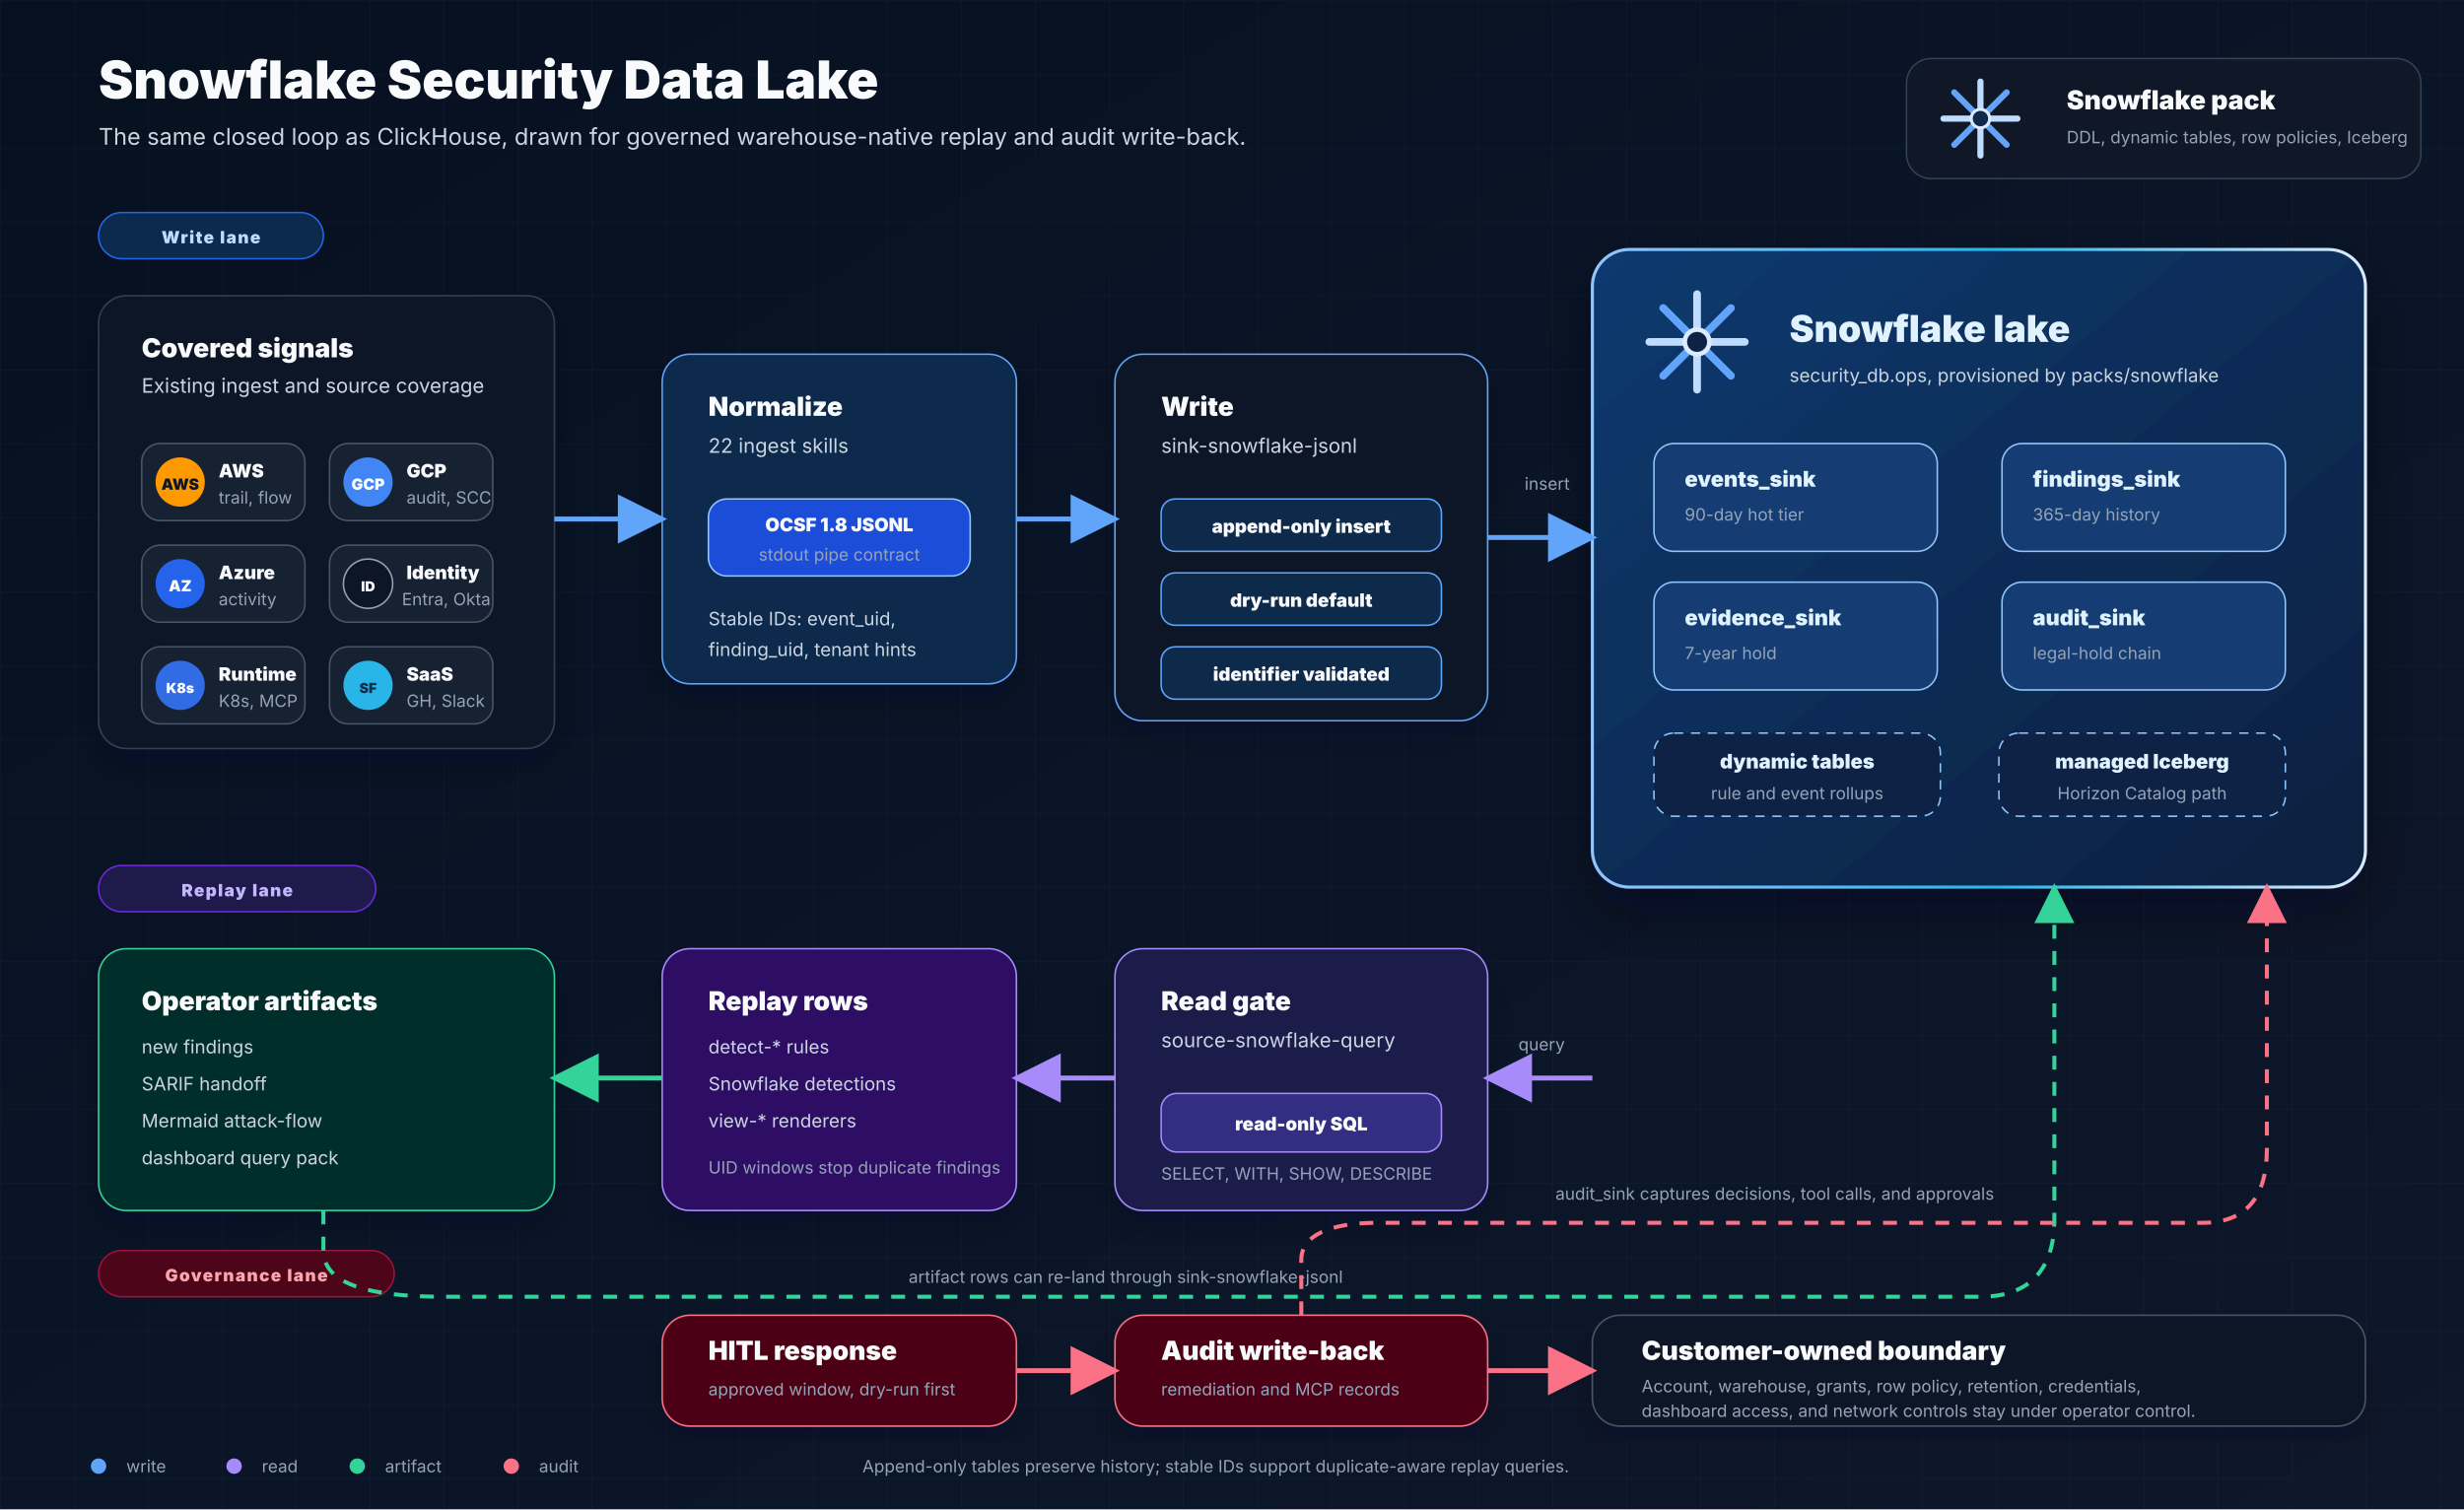
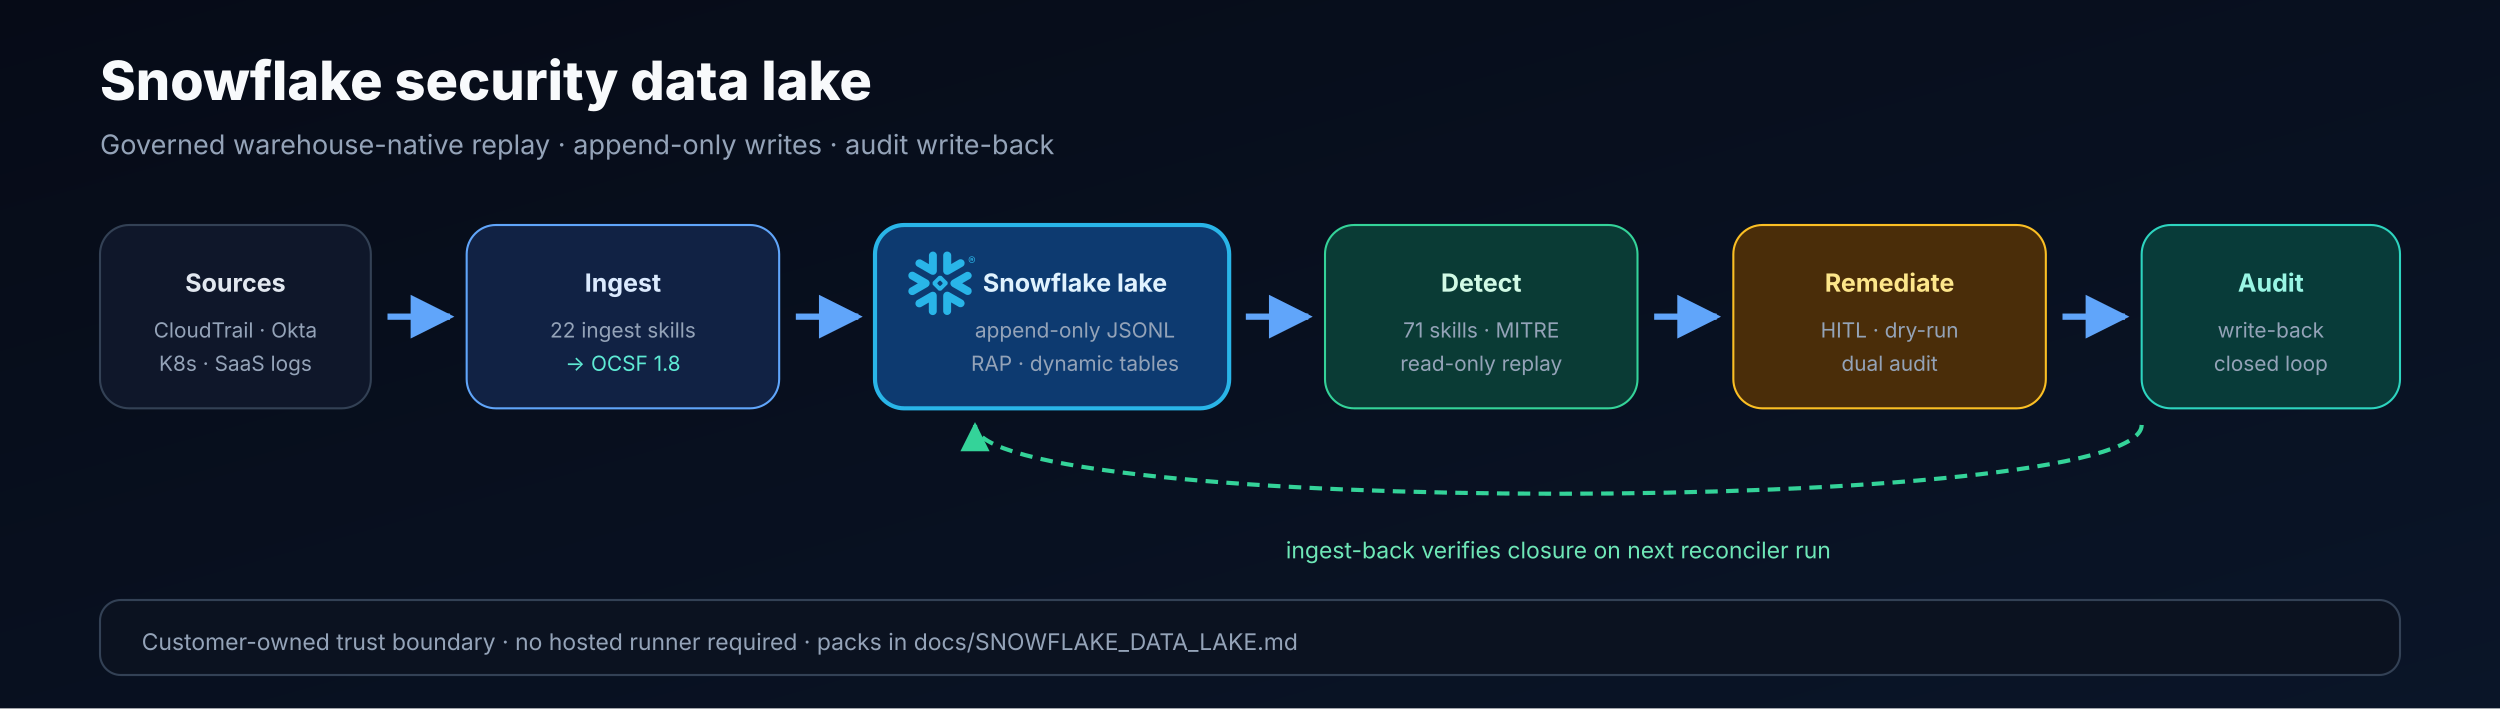
- <svg xmlns="http://www.w3.org/2000/svg" width="1600" height="980" viewBox="0 0 1600 980" role="img" aria-labelledby="title desc">
+ <svg xmlns="http://www.w3.org/2000/svg" width="1200" height="340" viewBox="0 0 1200 340" role="img" aria-labelledby="title desc">
  <defs>
    <linearGradient id="bg" x1="0" y1="0" x2="1" y2="1">
-       <stop offset="0" stop-color="#06101f" />
-       <stop offset="0.52" stop-color="#0a1528" />
-       <stop offset="1" stop-color="#0f172a" />
+       <stop offset="0%" stop-color="#060b17" />
+       <stop offset="100%" stop-color="#0a1528" />
    </linearGradient>
-     <linearGradient id="lakeFill" x1="0" y1="0" x2="1" y2="1">
-       <stop offset="0" stop-color="#0d3a70" />
-       <stop offset="1" stop-color="#081f3e" />
-     </linearGradient>
-     <linearGradient id="lakeStroke" x1="0" y1="0" x2="1" y2="0">
-       <stop offset="0" stop-color="#93c5fd" />
-       <stop offset="0.52" stop-color="#29b5e8" />
-       <stop offset="1" stop-color="#dbeafe" />
-     </linearGradient>
-     <pattern id="grid" width="48" height="48" patternUnits="userSpaceOnUse">
-       <path d="M48 0H0V48" fill="none" stroke="#20314f" stroke-opacity="0.24" stroke-width="1" />
-     </pattern>
-     <filter id="shadow" x="-20%" y="-20%" width="140%" height="140%">
-       <feDropShadow dx="0" dy="18" stdDeviation="18" flood-color="#020617" flood-opacity="0.42" />
-     </filter>
-     <filter id="softShadow" x="-14%" y="-14%" width="128%" height="128%">
-       <feDropShadow dx="0" dy="10" stdDeviation="10" flood-color="#020617" flood-opacity="0.28" />
-     </filter>
-     <marker id="arrowBlue" viewBox="0 0 10 10" refX="9" refY="5" markerWidth="10" markerHeight="10" orient="auto">
-       <path d="M0 0L10 5L0 10Z" fill="#60a5fa" />
+     <symbol id="snowflake" viewBox="0 0 24 24">
+       <path fill="#29B5E8" d="M24 3.459c0 .646-.418 1.18-1.141 1.18-.723 0-1.142-.534-1.142-1.18 0-.647.419-1.18 1.142-1.18.723 0 1.141.533 1.141 1.18zm-.228 0c0-.533-.38-.951-.913-.951s-.913.38-.913.95c0 .533.38.952.913.952.57 0 .913-.419.913-.951zm-1.37-.533h.495c.266 0 .456.152.456.38 0 .153-.076.229-.19.305l.19.266v.038h-.266l-.19-.266h-.229v.266h-.266zm.495.228h-.229v.267h.229c.114 0 .152-.038.152-.114.038-.077-.038-.153-.152-.153zM7.602 12.4c.038-.151.076-.304.076-.456 0-.114-.038-.228-.038-.342-.114-.343-.304-.647-.646-.838l-4.87-2.777c-.685-.38-1.56-.152-1.94.533-.381.685-.153 1.56.532 1.94l2.701 1.56-2.701 1.56c-.685.38-.913 1.256-.533 1.94.38.685 1.256.914 1.94.533l4.832-2.777c.343-.267.571-.533.647-.876zm1.332 2.626c-.266-.038-.57.038-.837.19l-4.832 2.777c-.685.38-.913 1.256-.532 1.94.38.686 1.255.914 1.94.533l2.701-1.56v3.12c0 .8.647 1.408 1.446 1.408.799 0 1.407-.647 1.407-1.408v-5.592c0-.761-.57-1.37-1.293-1.408zm4.946-6.088c.266.038.57-.038.837-.19l4.832-2.777c.685-.38.913-1.256.532-1.94-.38-.686-1.255-.914-1.94-.533l-2.701 1.56V1.975c0-.799-.647-1.408-1.446-1.408-.799 0-1.446.609-1.446 1.408V7.53c0 .76.609 1.37 1.332 1.407zM3.265 5.97l4.832 2.777c.266.152.533.19.837.19.723-.038 1.331-.684 1.331-1.407V1.975c0-.799-.646-1.408-1.407-1.408-.799 0-1.446.647-1.446 1.408v3.12l-2.701-1.56c-.685-.38-1.56-.152-1.94.533-.419.646-.19 1.521.494 1.902zm9.093 6.011a.412.412 0 00-.114-.266l-.57-.571a.346.346 0 00-.267-.114.412.412 0 00-.266.114l-.571.57a.411.411 0 00-.114.267c0 .076.038.19.114.267l.57.57a.345.345 0 00.267.114c.076 0 .19-.038.266-.114l.571-.57a.412.412 0 00.114-.267zm1.598.533L11.94 14.53c-.039.038-.153.114-.229.114h-.608a.411.411 0 01-.267-.114L8.82 12.514a.408.408 0 01-.076-.229v-.608c0-.076.038-.19.114-.267l2.016-2.016a.41.41 0 01.267-.114h.608a.41.41 0 01.267.114l2.016 2.016a.347.347 0 01.114.267v.608c-.076.077-.114.19-.19.229zm5.593 5.44l-4.832-2.777c-.266-.152-.57-.19-.837-.152-.723.038-1.332.684-1.332 1.408v5.554c0 .8.647 1.408 1.408 1.408.799 0 1.446-.647 1.446-1.408v-3.12l2.7 1.56c.686.38 1.561.152 1.941-.533.419-.646.19-1.521-.494-1.94zm2.549-7.533l-2.701 1.56 2.7 1.56c.686.38.914 1.256.533 1.94-.38.685-1.255.913-1.94.533l-4.832-2.778a1.644 1.644 0 01-.647-.798c-.037-.153-.076-.305-.076-.457 0-.114.039-.228.039-.342.114-.343.342-.647.646-.837l4.832-2.778c.685-.38 1.56-.152 1.94.533.457.609.19 1.484-.494 1.864" />
+     </symbol>
+     <marker id="arrow" viewBox="0 0 10 10" refX="9" refY="5" markerWidth="7" markerHeight="7" orient="auto">
+       <path d="M0 0L10 5L0 10z" fill="#60a5fa" />
    </marker>
-     <marker id="arrowViolet" viewBox="0 0 10 10" refX="9" refY="5" markerWidth="10" markerHeight="10" orient="auto">
-       <path d="M0 0L10 5L0 10Z" fill="#a78bfa" />
+     <marker id="arrowBack" viewBox="0 0 10 10" refX="9" refY="5" markerWidth="7" markerHeight="7" orient="auto">
+       <path d="M0 0L10 5L0 10z" fill="#34d399" />
    </marker>
-     <marker id="arrowGreen" viewBox="0 0 10 10" refX="9" refY="5" markerWidth="10" markerHeight="10" orient="auto">
-       <path d="M0 0L10 5L0 10Z" fill="#34d399" />
-     </marker>
-     <marker id="arrowRose" viewBox="0 0 10 10" refX="9" refY="5" markerWidth="10" markerHeight="10" orient="auto">
-       <path d="M0 0L10 5L0 10Z" fill="#fb7185" />
-     </marker>
-     <style>
-       .font{font-family:Inter,ui-sans-serif,system-ui,-apple-system,BlinkMacSystemFont,"Segoe UI",Arial,sans-serif}
-       .h1{font-size:34px;font-weight:850;fill:#f8fafc}
-       .sub{font-size:15px;fill:#cbd5e1}
-       .eyebrow{font-size:11px;font-weight:850;letter-spacing:.08em;text-transform:uppercase}
-       .cardTitle{font-size:17px;font-weight:850;fill:#f8fafc}
-       .cardSub{font-size:13px;fill:#cbd5e1}
-       .body{font-size:12px;fill:#cbd5e1}
-       .tiny{font-size:11px;fill:#94a3b8}
-       .badge{font-size:12px;font-weight:850;fill:#f8fafc}
-       .mono{font-family:ui-monospace,SFMono-Regular,Menlo,Monaco,Consolas,"Liberation Mono",monospace}
-     </style>
  </defs>
-   <rect width="1600" height="980" fill="url(#bg)" />
-   <rect width="1600" height="980" fill="url(#grid)" />
-   <g class="font">
-     <text x="64" y="64" class="h1">Snowflake Security Data Lake</text>
-     <text x="64" y="94" class="sub">The same closed loop as ClickHouse, drawn for governed warehouse-native replay and audit write-back.</text>
-     <g transform="translate(1238,38)">
-       <rect x="0" y="0" width="334" height="78" rx="16" fill="#101827" stroke="#334155" />
-       <g transform="translate(48,39)">
-         <line x1="-24" y1="0" x2="24" y2="0" stroke="#bfdbfe" stroke-width="4" stroke-linecap="round" />
-         <line x1="0" y1="-24" x2="0" y2="24" stroke="#bfdbfe" stroke-width="4" stroke-linecap="round" />
-         <line x1="-17" y1="-17" x2="17" y2="17" stroke="#60a5fa" stroke-width="4" stroke-linecap="round" />
-         <line x1="17" y1="-17" x2="-17" y2="17" stroke="#60a5fa" stroke-width="4" stroke-linecap="round" />
-         <circle cx="0" cy="0" r="6" fill="#102a4c" stroke="#dbeafe" stroke-width="2" />
-       </g>
-       <text x="104" y="33" class="cardTitle">Snowflake pack</text>
-       <text x="104" y="55" class="tiny">DDL, dynamic tables, row policies, Iceberg</text>
+   <rect width="1200" height="340" fill="url(#bg)" />
+   <g font-family="Inter, Segoe UI, ui-sans-serif, Arial, sans-serif">
+     <text x="48" y="48" font-size="26" font-weight="800" fill="#f8fafc">Snowflake security data lake</text>
+     <text x="48" y="74" font-size="13" fill="#94a3b8">Governed warehouse-native replay · append-only writes · audit write-back</text>
+     <g transform="translate(48,108)">
+       <rect x="0" y="0" width="130" height="88" rx="14" fill="#0f172a" stroke="#334155" />
+       <text x="65" y="32" text-anchor="middle" font-size="12" font-weight="700" fill="#e2e8f0">Sources</text>
+       <text x="65" y="54" text-anchor="middle" font-size="10" fill="#94a3b8">CloudTrail · Okta</text>
+       <text x="65" y="70" text-anchor="middle" font-size="10" fill="#94a3b8">K8s · SaaS logs</text>
+       <path d="M138 44H168" stroke="#60a5fa" stroke-width="3" marker-end="url(#arrow)" />
+       <rect x="176" y="0" width="150" height="88" rx="14" fill="#112244" stroke="#60a5fa" />
+       <text x="251" y="32" text-anchor="middle" font-size="12" font-weight="700" fill="#dbeafe">Ingest</text>
+       <text x="251" y="54" text-anchor="middle" font-size="10" fill="#94a3b8">22 ingest skills</text>
+       <text x="251" y="70" text-anchor="middle" font-size="10" fill="#5eead4">→ OCSF 1.8</text>
+       <path d="M334 44H364" stroke="#60a5fa" stroke-width="3" marker-end="url(#arrow)" />
+       <rect x="372" y="0" width="170" height="88" rx="14" fill="#0d3a70" stroke="#29b5e8" stroke-width="2" />
+       <use href="#snowflake" x="388" y="12" width="32" height="32" />
+       <text x="468" y="32" text-anchor="middle" font-size="12" font-weight="700" fill="#e0f2fe">Snowflake lake</text>
+       <text x="468" y="54" text-anchor="middle" font-size="10" fill="#94a3b8">append-only JSONL</text>
+       <text x="468" y="70" text-anchor="middle" font-size="10" fill="#94a3b8">RAP · dynamic tables</text>
+       <path d="M550 44H580" stroke="#60a5fa" stroke-width="3" marker-end="url(#arrow)" />
+       <rect x="588" y="0" width="150" height="88" rx="14" fill="#0a3b35" stroke="#34d399" />
+       <text x="663" y="32" text-anchor="middle" font-size="12" font-weight="700" fill="#d1fae5">Detect</text>
+       <text x="663" y="54" text-anchor="middle" font-size="10" fill="#94a3b8">71 skills · MITRE</text>
+       <text x="663" y="70" text-anchor="middle" font-size="10" fill="#94a3b8">read-only replay</text>
+       <path d="M746 44H776" stroke="#60a5fa" stroke-width="3" marker-end="url(#arrow)" />
+       <rect x="784" y="0" width="150" height="88" rx="14" fill="#4a2d09" stroke="#fbbf24" />
+       <text x="859" y="32" text-anchor="middle" font-size="12" font-weight="700" fill="#fde68a">Remediate</text>
+       <text x="859" y="54" text-anchor="middle" font-size="10" fill="#94a3b8">HITL · dry-run</text>
+       <text x="859" y="70" text-anchor="middle" font-size="10" fill="#94a3b8">dual audit</text>
+       <path d="M942 44H972" stroke="#60a5fa" stroke-width="3" marker-end="url(#arrow)" />
+       <rect x="980" y="0" width="124" height="88" rx="14" fill="#083b39" stroke="#2dd4bf" />
+       <text x="1042" y="32" text-anchor="middle" font-size="12" font-weight="700" fill="#99f6e4">Audit</text>
+       <text x="1042" y="54" text-anchor="middle" font-size="10" fill="#94a3b8">write-back</text>
+       <text x="1042" y="70" text-anchor="middle" font-size="10" fill="#94a3b8">closed loop</text>
    </g>
-     <g transform="translate(64,138)">
-       <rect x="0" y="0" width="146" height="30" rx="15" fill="#0c2a4d" stroke="#2563eb" />
-       <text x="73" y="20" text-anchor="middle" class="eyebrow" fill="#bfdbfe">Write lane</text>
-     </g>
-     <g transform="translate(64,562)">
-       <rect x="0" y="0" width="180" height="30" rx="15" fill="#1e1b4b" stroke="#6d28d9" />
-       <text x="90" y="20" text-anchor="middle" class="eyebrow" fill="#c4b5fd">Replay lane</text>
-     </g>
-     <g transform="translate(64,812)">
-       <rect x="0" y="0" width="192" height="30" rx="15" fill="#4c0519" stroke="#9f1239" />
-       <text x="96" y="20" text-anchor="middle" class="eyebrow" fill="#fda4af">Governance lane</text>
-     </g>
-     <g filter="url(#softShadow)">
-       <rect x="64" y="192" width="296" height="294" rx="18" fill="#101827" stroke="#334155" />
-       <text x="92" y="232" class="cardTitle">Covered signals</text>
-       <text x="92" y="255" class="cardSub">Existing ingest and source coverage</text>
-       <g transform="translate(92,288)">
-         <rect x="0" y="0" width="106" height="50" rx="12" fill="#172033" stroke="#475569" />
-         <circle cx="25" cy="25" r="16" fill="#ff9900" />
-         <text x="25" y="30" text-anchor="middle" font-size="10" font-weight="900" fill="#111827">AWS</text>
-         <text x="50" y="22" class="badge">AWS</text>
-         <text x="50" y="39" class="tiny">trail, flow</text>
-         <g transform="translate(122,0)">
-           <rect x="0" y="0" width="106" height="50" rx="12" fill="#172033" stroke="#475569" />
-           <circle cx="25" cy="25" r="16" fill="#4285f4" />
-           <text x="25" y="30" text-anchor="middle" font-size="10" font-weight="900" fill="#fff">GCP</text>
-           <text x="50" y="22" class="badge">GCP</text>
-           <text x="50" y="39" class="tiny">audit, SCC</text>
-         </g>
-         <g transform="translate(0,66)">
-           <rect x="0" y="0" width="106" height="50" rx="12" fill="#172033" stroke="#475569" />
-           <circle cx="25" cy="25" r="16" fill="#2563eb" />
-           <text x="25" y="30" text-anchor="middle" font-size="10" font-weight="900" fill="#fff">AZ</text>
-           <text x="50" y="22" class="badge">Azure</text>
-           <text x="50" y="39" class="tiny">activity</text>
-         </g>
-         <g transform="translate(122,66)">
-           <rect x="0" y="0" width="106" height="50" rx="12" fill="#172033" stroke="#475569" />
-           <circle cx="25" cy="25" r="16" fill="#111827" stroke="#94a3b8" />
-           <text x="25" y="30" text-anchor="middle" font-size="9" font-weight="900" fill="#f8fafc">ID</text>
-           <text x="50" y="22" class="badge">Identity</text>
-           <text x="47" y="39" class="tiny">Entra, Okta</text>
-         </g>
-         <g transform="translate(0,132)">
-           <rect x="0" y="0" width="106" height="50" rx="12" fill="#172033" stroke="#475569" />
-           <circle cx="25" cy="25" r="16" fill="#326ce5" />
-           <text x="25" y="30" text-anchor="middle" font-size="9" font-weight="900" fill="#fff">K8s</text>
-           <text x="50" y="22" class="badge">Runtime</text>
-           <text x="50" y="39" class="tiny">K8s, MCP</text>
-         </g>
-         <g transform="translate(122,132)">
-           <rect x="0" y="0" width="106" height="50" rx="12" fill="#172033" stroke="#475569" />
-           <circle cx="25" cy="25" r="16" fill="#29b5e8" />
-           <text x="25" y="30" text-anchor="middle" font-size="9" font-weight="900" fill="#082f49">SF</text>
-           <text x="50" y="22" class="badge">SaaS</text>
-           <text x="50" y="39" class="tiny">GH, Slack</text>
-         </g>
-       </g>
-     </g>
-     <g filter="url(#softShadow)">
-       <rect x="430" y="230" width="230" height="214" rx="18" fill="#0c2a4d" stroke="#60a5fa" />
-       <text x="460" y="270" class="cardTitle">Normalize</text>
-       <text x="460" y="294" class="cardSub">22 ingest skills</text>
-       <rect x="460" y="324" width="170" height="50" rx="12" fill="#1d4ed8" stroke="#93c5fd" />
-       <text x="545" y="345" text-anchor="middle" class="badge">OCSF 1.8 JSONL</text>
-       <text x="545" y="364" text-anchor="middle" class="tiny" fill="#dbeafe">stdout pipe contract</text>
-       <text x="460" y="406" class="body">Stable IDs: event_uid,</text>
-       <text x="460" y="426" class="body">finding_uid, tenant hints</text>
-     </g>
-     <g filter="url(#softShadow)">
-       <rect x="724" y="230" width="242" height="238" rx="18" fill="#111827" stroke="#60a5fa" />
-       <text x="754" y="270" class="cardTitle">Write</text>
-       <text x="754" y="294" class="cardSub">sink-snowflake-jsonl</text>
-       <rect x="754" y="324" width="182" height="34" rx="9" fill="#102a4c" stroke="#60a5fa" />
-       <text x="845" y="346" text-anchor="middle" class="badge">append-only insert</text>
-       <rect x="754" y="372" width="182" height="34" rx="9" fill="#102a4c" stroke="#60a5fa" />
-       <text x="845" y="394" text-anchor="middle" class="badge">dry-run default</text>
-       <rect x="754" y="420" width="182" height="34" rx="9" fill="#102a4c" stroke="#60a5fa" />
-       <text x="845" y="442" text-anchor="middle" class="badge">identifier validated</text>
-     </g>
-     <g filter="url(#shadow)">
-       <rect x="1034" y="162" width="502" height="414" rx="24" fill="url(#lakeFill)" stroke="url(#lakeStroke)" stroke-width="2" />
-       <g transform="translate(1102,222)">
-         <line x1="-31" y1="0" x2="31" y2="0" stroke="#bfdbfe" stroke-width="5" stroke-linecap="round" />
-         <line x1="0" y1="-31" x2="0" y2="31" stroke="#bfdbfe" stroke-width="5" stroke-linecap="round" />
-         <line x1="-22" y1="-22" x2="22" y2="22" stroke="#60a5fa" stroke-width="5" stroke-linecap="round" />
-         <line x1="22" y1="-22" x2="-22" y2="22" stroke="#60a5fa" stroke-width="5" stroke-linecap="round" />
-         <circle cx="0" cy="0" r="8" fill="#0b2445" stroke="#dbeafe" stroke-width="3" />
-       </g>
-       <text x="1162" y="222" font-size="24" font-weight="850" fill="#e0f2fe">Snowflake lake</text>
-       <text x="1162" y="248" class="body" fill="#dbeafe">security_db.ops, provisioned by packs/snowflake</text>
-       <g transform="translate(1074,288)">
-         <rect x="0" y="0" width="184" height="70" rx="13" fill="#123d73" stroke="#93c5fd" />
-         <text x="20" y="28" font-size="14" font-weight="850" fill="#e0f2fe">events_sink</text>
-         <text x="20" y="50" class="tiny" fill="#bfdbfe">90-day hot tier</text>
-       </g>
-       <g transform="translate(1300,288)">
-         <rect x="0" y="0" width="184" height="70" rx="13" fill="#123d73" stroke="#93c5fd" />
-         <text x="20" y="28" font-size="14" font-weight="850" fill="#e0f2fe">findings_sink</text>
-         <text x="20" y="50" class="tiny" fill="#bfdbfe">365-day history</text>
-       </g>
-       <g transform="translate(1074,378)">
-         <rect x="0" y="0" width="184" height="70" rx="13" fill="#123d73" stroke="#93c5fd" />
-         <text x="20" y="28" font-size="14" font-weight="850" fill="#e0f2fe">evidence_sink</text>
-         <text x="20" y="50" class="tiny" fill="#bfdbfe">7-year hold</text>
-       </g>
-       <g transform="translate(1300,378)">
-         <rect x="0" y="0" width="184" height="70" rx="13" fill="#123d73" stroke="#93c5fd" />
-         <text x="20" y="28" font-size="14" font-weight="850" fill="#e0f2fe">audit_sink</text>
-         <text x="20" y="50" class="tiny" fill="#bfdbfe">legal-hold chain</text>
-       </g>
-       <g transform="translate(1074,476)">
-         <rect x="0" y="0" width="186" height="54" rx="13" fill="#0b2445" stroke="#93c5fd" stroke-dasharray="6 5" />
-         <text x="93" y="23" text-anchor="middle" font-size="13" font-weight="850" fill="#e0f2fe">dynamic tables</text>
-         <text x="93" y="43" text-anchor="middle" class="tiny" fill="#bfdbfe">rule and event rollups</text>
-       </g>
-       <g transform="translate(1298,476)">
-         <rect x="0" y="0" width="186" height="54" rx="13" fill="#0b2445" stroke="#93c5fd" stroke-dasharray="6 5" />
-         <text x="93" y="23" text-anchor="middle" font-size="13" font-weight="850" fill="#e0f2fe">managed Iceberg</text>
-         <text x="93" y="43" text-anchor="middle" class="tiny" fill="#bfdbfe">Horizon Catalog path</text>
-       </g>
-     </g>
-     <g filter="url(#softShadow)">
-       <rect x="724" y="616" width="242" height="170" rx="18" fill="#1e1b4b" stroke="#a78bfa" />
-       <text x="754" y="656" class="cardTitle">Read gate</text>
-       <text x="754" y="680" class="cardSub">source-snowflake-query</text>
-       <rect x="754" y="710" width="182" height="38" rx="10" fill="#312e81" stroke="#a78bfa" />
-       <text x="845" y="734" text-anchor="middle" class="badge">read-only SQL</text>
-       <text x="754" y="766" class="tiny" fill="#c4b5fd">SELECT, WITH, SHOW, DESCRIBE</text>
-     </g>
-     <g filter="url(#softShadow)">
-       <rect x="430" y="616" width="230" height="170" rx="18" fill="#2e1065" stroke="#a78bfa" />
-       <text x="460" y="656" class="cardTitle">Replay rows</text>
-       <text x="460" y="684" class="body">detect-* rules</text>
-       <text x="460" y="708" class="body">Snowflake detections</text>
-       <text x="460" y="732" class="body">view-* renderers</text>
-       <text x="460" y="762" class="tiny" fill="#c4b5fd">UID windows stop duplicate findings</text>
-     </g>
-     <g filter="url(#softShadow)">
-       <rect x="64" y="616" width="296" height="170" rx="18" fill="#052e2b" stroke="#34d399" />
-       <text x="92" y="656" class="cardTitle">Operator artifacts</text>
-       <text x="92" y="684" class="body">new findings</text>
-       <text x="92" y="708" class="body">SARIF handoff</text>
-       <text x="92" y="732" class="body">Mermaid attack-flow</text>
-       <text x="92" y="756" class="body">dashboard query pack</text>
-     </g>
-     <g filter="url(#softShadow)">
-       <rect x="430" y="854" width="230" height="72" rx="18" fill="#4c0519" stroke="#fb7185" />
-       <text x="460" y="883" class="cardTitle">HITL response</text>
-       <text x="460" y="906" class="tiny" fill="#fecdd3">approved window, dry-run first</text>
-     </g>
-     <g filter="url(#softShadow)">
-       <rect x="724" y="854" width="242" height="72" rx="18" fill="#4c0519" stroke="#fb7185" />
-       <text x="754" y="883" class="cardTitle">Audit write-back</text>
-       <text x="754" y="906" class="tiny" fill="#fecdd3">remediation and MCP records</text>
-     </g>
-     <g filter="url(#softShadow)">
-       <rect x="1034" y="854" width="502" height="72" rx="18" fill="#111827" stroke="#475569" />
-       <text x="1066" y="883" class="cardTitle">Customer-owned boundary</text>
-       <text x="1066" y="904" class="tiny">Account, warehouse, grants, row policy, retention, credentials,</text>
-       <text x="1066" y="920" class="tiny">dashboard access, and network controls stay under operator control.</text>
-     </g>
-     <path d="M360 337H430" stroke="#60a5fa" stroke-width="3.2" marker-end="url(#arrowBlue)" fill="none" />
-     <path d="M660 337H724" stroke="#60a5fa" stroke-width="3.2" marker-end="url(#arrowBlue)" fill="none" />
-     <path d="M966 349H1034" stroke="#60a5fa" stroke-width="3.2" marker-end="url(#arrowBlue)" fill="none" />
-     <text x="990" y="318" class="tiny" fill="#bfdbfe">insert</text>
-     <path d="M1034 700H966" stroke="#a78bfa" stroke-width="3.2" marker-end="url(#arrowViolet)" fill="none" />
-     <text x="986" y="682" class="tiny" fill="#c4b5fd">query</text>
-     <path d="M724 700H660" stroke="#a78bfa" stroke-width="3.2" marker-end="url(#arrowViolet)" fill="none" />
-     <path d="M430 700H360" stroke="#34d399" stroke-width="3.2" marker-end="url(#arrowGreen)" fill="none" />
-     <path d="M210 786V812C210 834 240 842 288 842H1286C1318 842 1334 824 1334 792V576" stroke="#34d399" stroke-width="2.6" marker-end="url(#arrowGreen)" fill="none" stroke-dasharray="9 8" />
-     <text x="590" y="833" class="tiny" fill="#a7f3d0">artifact rows can re-land through sink-snowflake-jsonl</text>
-     <path d="M660 890H724" stroke="#fb7185" stroke-width="3.2" marker-end="url(#arrowRose)" fill="none" />
-     <path d="M966 890H1034" stroke="#fb7185" stroke-width="3.2" marker-end="url(#arrowRose)" fill="none" />
-     <path d="M845 854V818C845 802 864 794 894 794H1430C1458 794 1472 778 1472 746V576" stroke="#fb7185" stroke-width="2.6" marker-end="url(#arrowRose)" fill="none" stroke-dasharray="9 8" />
-     <text x="1010" y="779" class="tiny" fill="#fda4af">audit_sink captures decisions, tool calls, and approvals</text>
-     <g transform="translate(64,952)">
-       <circle cx="0" cy="0" r="5" fill="#60a5fa" />
-       <text x="18" y="4" class="tiny">write</text>
-       <circle cx="88" cy="0" r="5" fill="#a78bfa" />
-       <text x="106" y="4" class="tiny">read</text>
-       <circle cx="168" cy="0" r="5" fill="#34d399" />
-       <text x="186" y="4" class="tiny">artifact</text>
-       <circle cx="268" cy="0" r="5" fill="#fb7185" />
-       <text x="286" y="4" class="tiny">audit</text>
-     </g>
-     <text x="560" y="956" class="tiny" fill="#94a3b8">Append-only tables preserve history; stable IDs support duplicate-aware replay queries.</text>
+     <path d="M1028 204 C1028 248 468 248 468 204" stroke="#34d399" stroke-width="2" fill="none" stroke-dasharray="6 4" marker-end="url(#arrowBack)" />
+     <text x="748" y="268" text-anchor="middle" font-size="11" fill="#6ee7b7">ingest-back verifies closure on next reconciler run</text>
+     <rect x="48" y="288" width="1104" height="36" rx="10" fill="#0b1220" stroke="#334155" />
+     <text x="68" y="312" font-size="11" fill="#94a3b8">Customer-owned trust boundary · no hosted runner required · packs in docs/SNOWFLAKE_DATA_LAKE.md</text>
  </g>
</svg>
